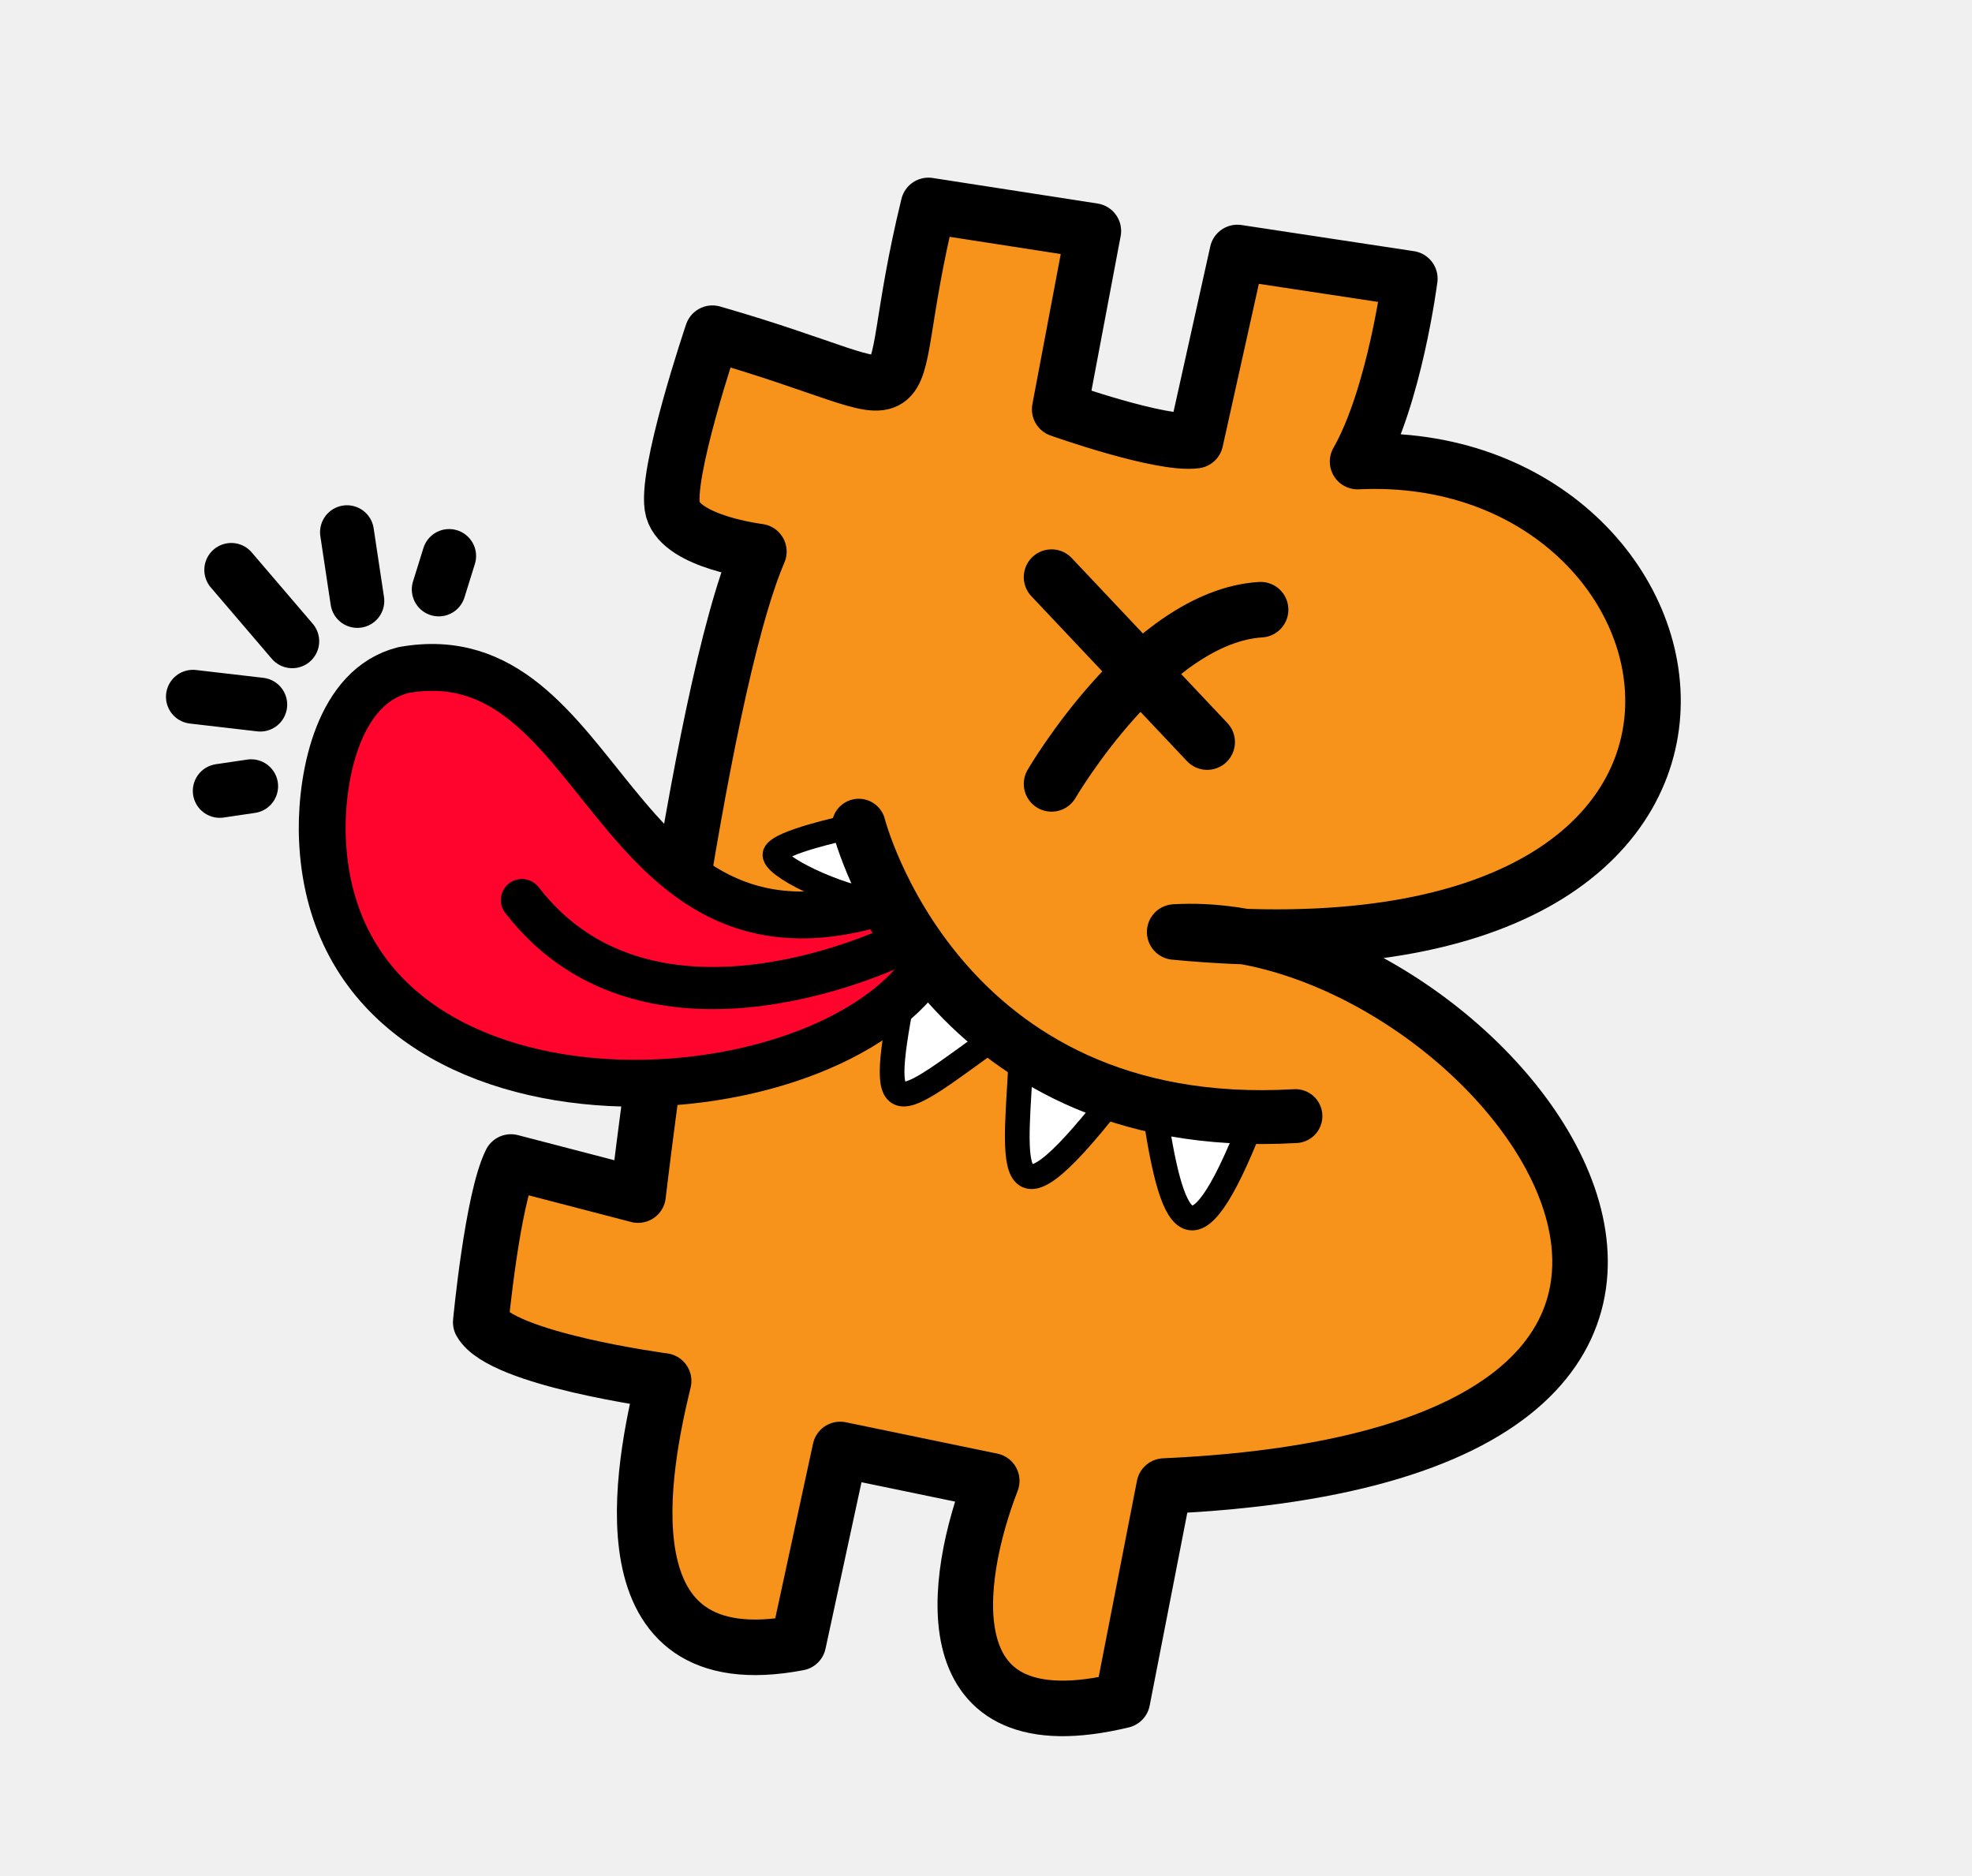
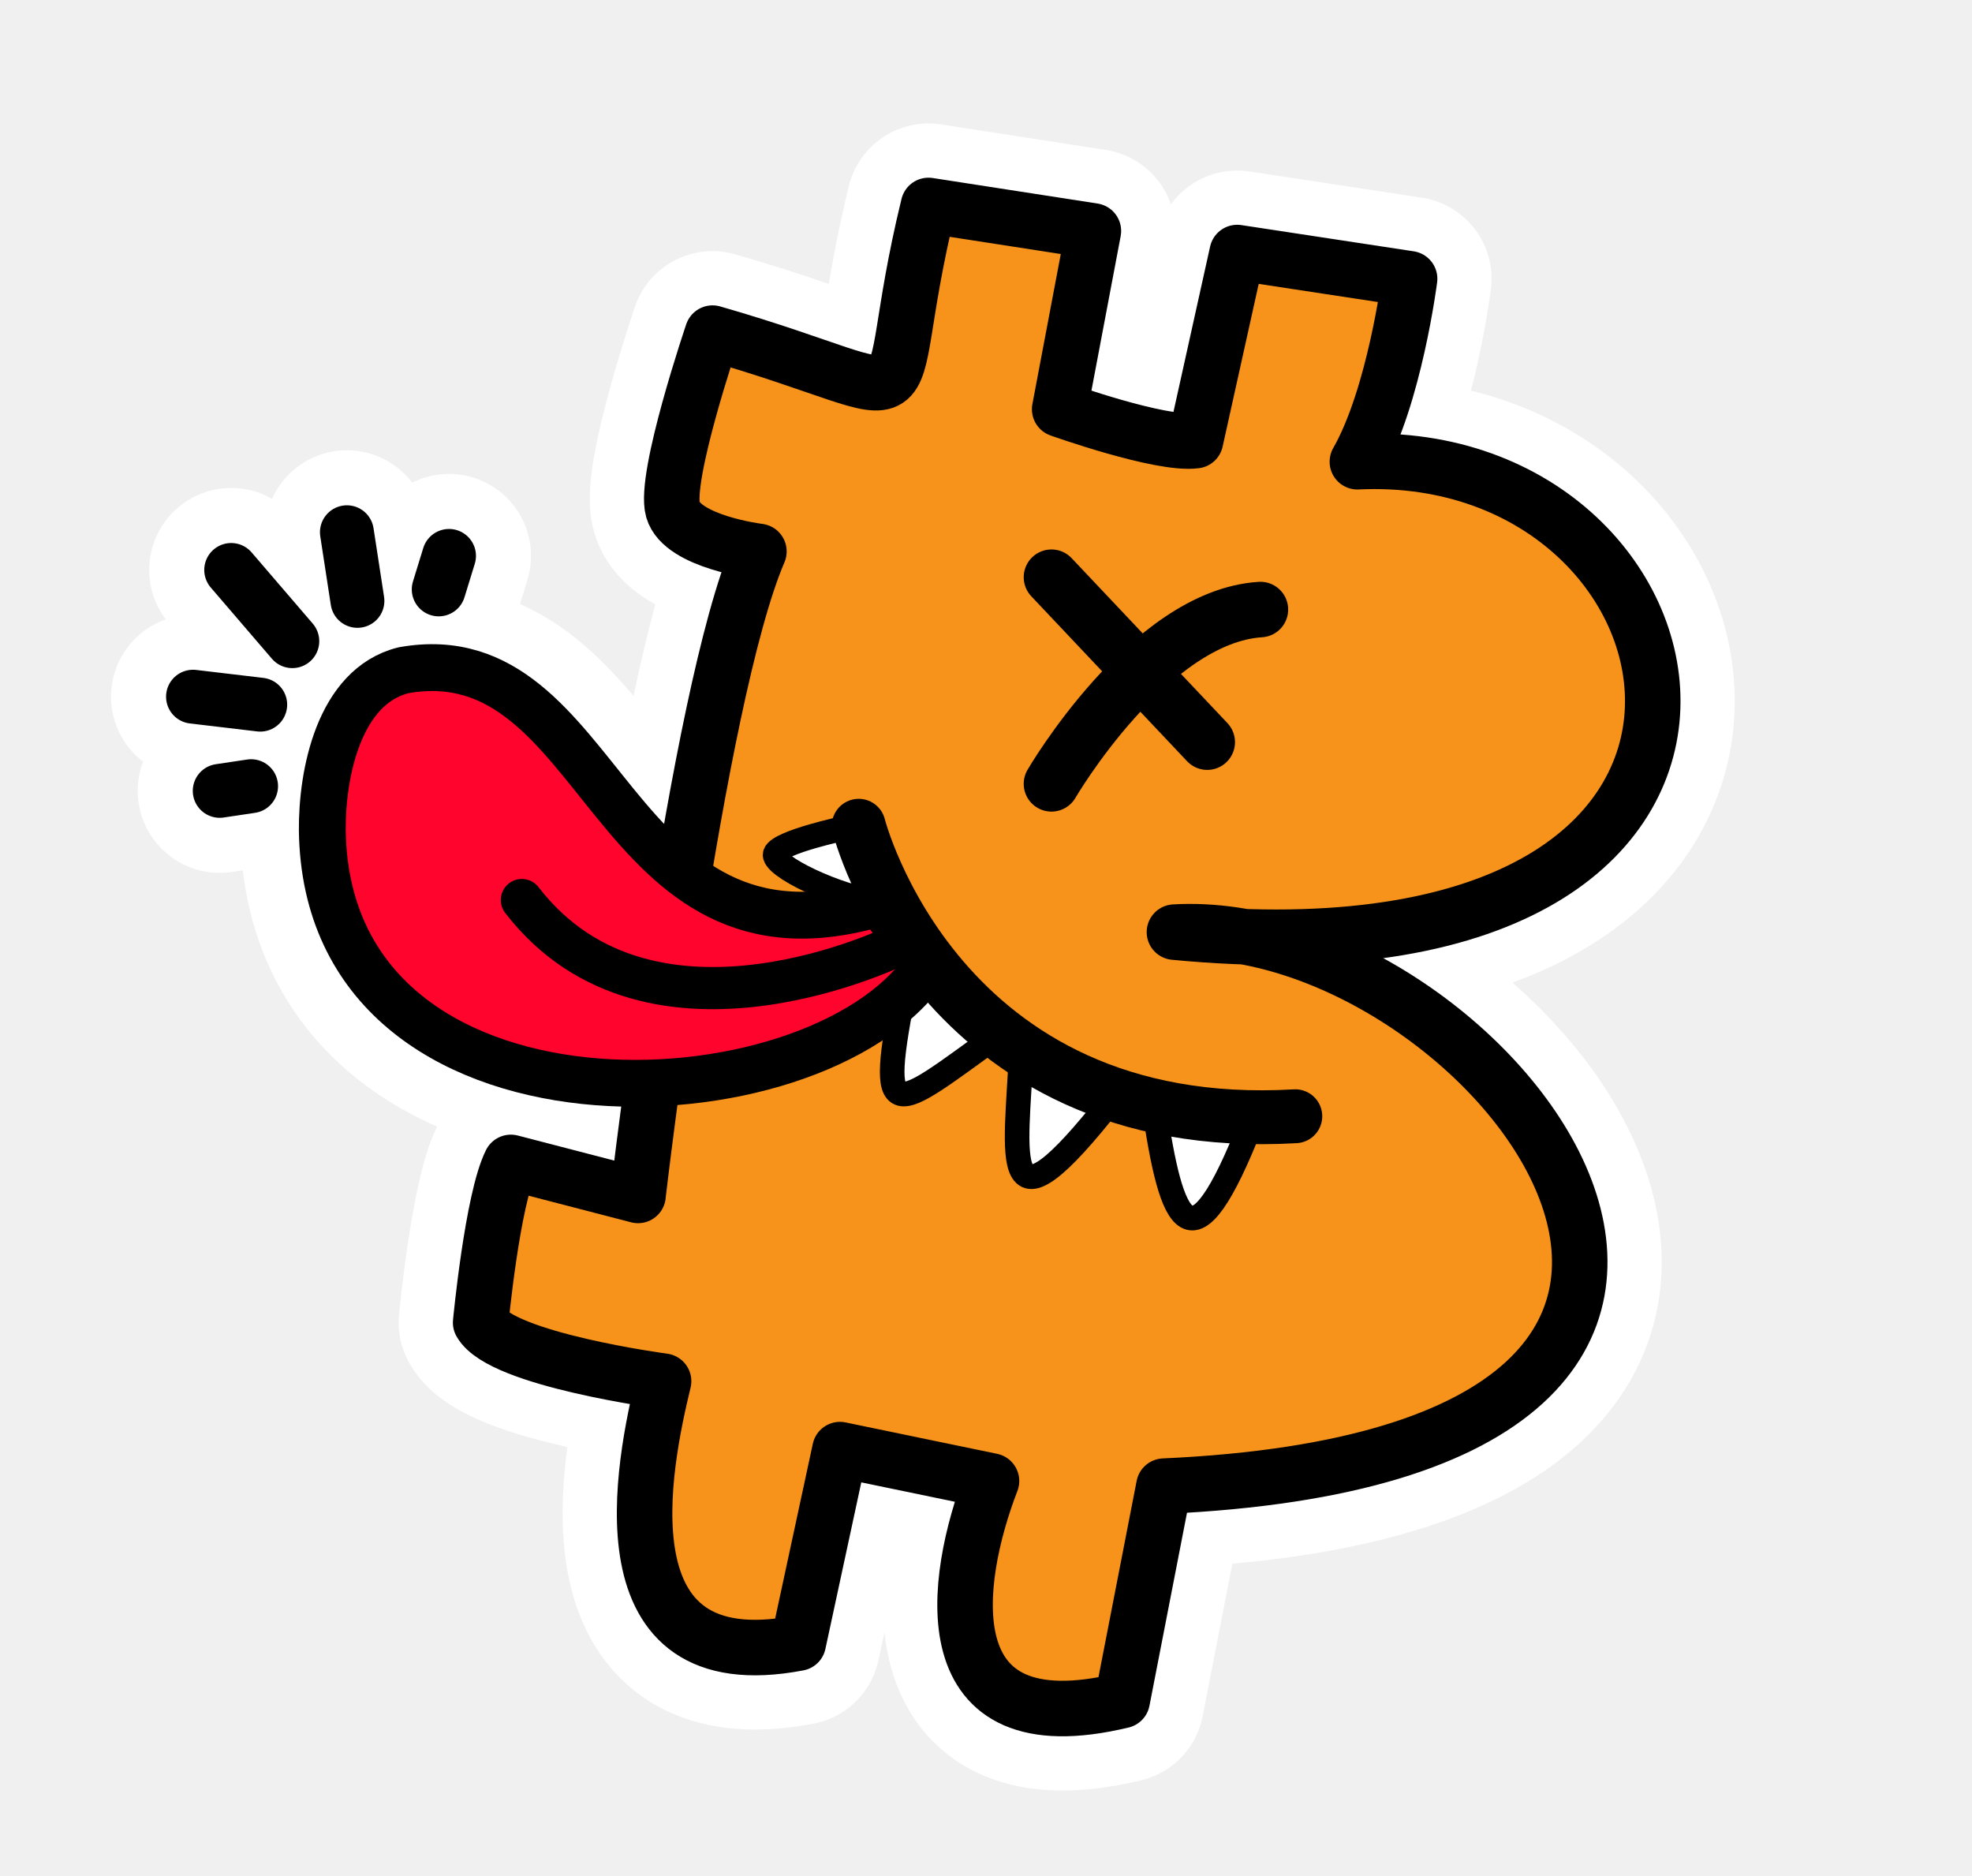
- <svg xmlns="http://www.w3.org/2000/svg" id="Layer_3" version="1.1" viewBox="0 0 841.89 800.55">
+ <svg xmlns="http://www.w3.org/2000/svg" version="1.1" viewBox="0 0 841.9 800.6">
  <defs>
    <style>
-       .st0, .st1, .st2 {
+       .cls-1, .cls-2, .cls-3 {
        fill: none;
      }

-       .st0, .st1, .st2, .st3, .st4, .st5 {
+       .cls-1, .cls-2, .cls-3, .cls-4, .cls-5, .cls-6 {
        stroke: #000;
+       }
+ 
+       .cls-1, .cls-2, .cls-3, .cls-4, .cls-5, .cls-6, .cls-7 {
        stroke-linecap: round;
        stroke-linejoin: round;
      }

-       .st0, .st5 {
-         stroke-width: 23.71px;
+       .cls-1, .cls-6 {
+         stroke-width: 23.7px;
      }

-       .st1 {
+       .cls-2 {
        stroke-width: 23px;
      }

-       .st2 {
+       .cls-3 {
        stroke-width: 18px;
      }

-       .st3 {
-         fill: #fff;
-         stroke-width: 10.54px;
+       .cls-4 {
+         stroke-width: 10.5px;
      }

-       .st4 {
+       .cls-4, .cls-7 {
+         fill: #fff;
+       }
+ 
+       .cls-5 {
        fill: #ff042c;
        stroke-width: 20px;
      }

-       .st5 {
+       .cls-6 {
        fill: #f7931a;
+       }
+ 
+       .cls-7 {
+         stroke: #fff;
+         stroke-width: 70px;
      }
    </style>
  </defs>
-   <path class="st5" d="M272.41,510.14s24.79-212.21,51.57-274.69c0,0-32.72-3.97-36.69-17.85-3.97-13.88,16.86-75.37,16.86-75.37,100.03,28.71,68.47,42.53,92.22-54.54l70.41,10.91-14.38,76.11s43.14,15.37,58.01,13.39l17.85-80.32,73.63,11.16s-6.45,50.33-22.31,78.09c156.82-7.47,205.04,227.99-78.09,200.81,132.83-7.79,314.03,222.2-4.46,236.51l-17.85,91.48c-82.58,19.93-72.09-51.52-55.78-93.71l-64.71-13.39-17.85,82.56c-85.4,16.29-66.11-76.35-57.52-111.81,0,0-69.17-9.17-78.09-25.04,0,0,4.96-52.56,12.89-68.42l54.29,14.13Z" />
-   <path class="st3" d="M360.67,353.46s-27.77,5.95-29.75,10.91c-1.98,4.96,26.77,18.84,44.62,20.82" />
-   <path class="st3" d="M386.45,419.9c-12.68,63.61-5.6,54.41,39.67,21.82l-30.74-28.76" />
-   <path class="st3" d="M436.04,448.66c-1.96,45.61-10.17,83.14,38.67,20.82" />
-   <path class="st3" d="M492.56,471.47c7.5,51.91,16.06,72.97,41.65,7.93" />
  <g>
-     <path class="st0" d="M448.93,334.62s41.65-71.4,89.25-74.37" />
-     <line class="st0" x1="448.93" y1="246.36" x2="515.37" y2="316.77" />
-   </g>
-   <path class="st4" d="M395.38,412.96c-47.6,69.83-255.92,78.48-257.83-58.52-.18-23.81,6.94-61.47,34.71-68.42,86.74-15.45,86.95,134.39,203.29,99.17l19.83,27.77Z" />
-   <path class="st2" d="M384.34,402.87s-106.16,53.08-161.51-18.66" />
-   <path class="st1" d="M366.62,352.47s33.72,132.88,186.43,123.96" />
-   <g>
-     <line class="st1" x1="124.77" y1="273.73" x2="98.73" y2="243.28" />
-     <line class="st1" x1="152.56" y1="256.52" x2="148.14" y2="227.18" />
-     <line class="st1" x1="187.31" y1="251.61" x2="191.75" y2="237.34" />
-     <line class="st1" x1="111.11" y1="300.77" x2="82.36" y2="297.43" />
-     <line class="st1" x1="107.22" y1="335.62" x2="93.82" y2="337.6" />
+     <g id="Layer_3">
+       <g>
+         <path class="cls-7" d="M272.4,510.1s24.8-212.2,51.6-274.7c0,0-32.7-4-36.7-17.8-4-13.9,16.9-75.4,16.9-75.4,100,28.7,68.5,42.5,92.2-54.5l70.4,10.9-14.4,76.1s43.1,15.4,58,13.4l17.8-80.3,73.6,11.2s-6.4,50.3-22.3,78.1c156.8-7.5,205,228-78.1,200.8,132.8-7.8,314,222.2-4.5,236.5l-17.8,91.5c-82.6,19.9-72.1-51.5-55.8-93.7l-64.7-13.4-17.8,82.6c-85.4,16.3-66.1-76.3-57.5-111.8,0,0-69.2-9.2-78.1-25,0,0,5-52.6,12.9-68.4l54.3,14.1Z" />
+         <path class="cls-7" d="M360.7,353.5s-27.8,5.9-29.7,10.9c-2,5,26.8,18.8,44.6,20.8" />
+         <path class="cls-7" d="M386.5,419.9c-12.7,63.6-5.6,54.4,39.7,21.8l-30.7-28.8" />
+         <path class="cls-7" d="M436,448.7c-2,45.6-10.2,83.1,38.7,20.8" />
+         <path class="cls-7" d="M492.6,471.5c7.5,51.9,16.1,73,41.6,7.9" />
+         <g>
+           <path class="cls-7" d="M448.9,334.6s41.6-71.4,89.2-74.4" />
+           <line class="cls-7" x1="448.9" y1="246.4" x2="515.4" y2="316.8" />
+         </g>
+         <path class="cls-7" d="M395.4,413c-47.6,69.8-255.9,78.5-257.8-58.5-.2-23.8,6.9-61.5,34.7-68.4,86.7-15.4,86.9,134.4,203.3,99.2l19.8,27.8Z" />
+         <path class="cls-7" d="M384.3,402.9s-106.2,53.1-161.5-18.7" />
+         <path class="cls-7" d="M366.6,352.5s33.7,132.9,186.4,124" />
+         <g>
+           <line class="cls-7" x1="124.8" y1="273.7" x2="98.7" y2="243.3" />
+           <line class="cls-7" x1="152.6" y1="256.5" x2="148.1" y2="227.2" />
+           <line class="cls-7" x1="187.3" y1="251.6" x2="191.7" y2="237.3" />
+           <line class="cls-7" x1="111.1" y1="300.8" x2="82.4" y2="297.4" />
+           <line class="cls-7" x1="107.2" y1="335.6" x2="93.8" y2="337.6" />
+         </g>
+       </g>
+       <g>
+         <path class="cls-6" d="M272.4,510.1s24.8-212.2,51.6-274.7c0,0-32.7-4-36.7-17.8-4-13.9,16.9-75.4,16.9-75.4,100,28.7,68.5,42.5,92.2-54.5l70.4,10.9-14.4,76.1s43.1,15.4,58,13.4l17.8-80.3,73.6,11.2s-6.4,50.3-22.3,78.1c156.8-7.5,205,228-78.1,200.8,132.8-7.8,314,222.2-4.5,236.5l-17.8,91.5c-82.6,19.9-72.1-51.5-55.8-93.7l-64.7-13.4-17.8,82.6c-85.4,16.3-66.1-76.3-57.5-111.8,0,0-69.2-9.2-78.1-25,0,0,5-52.6,12.9-68.4l54.3,14.1Z" />
+         <path class="cls-4" d="M360.7,353.5s-27.8,5.9-29.7,10.9c-2,5,26.8,18.8,44.6,20.8" />
+         <path class="cls-4" d="M386.5,419.9c-12.7,63.6-5.6,54.4,39.7,21.8l-30.7-28.8" />
+         <path class="cls-4" d="M436,448.7c-2,45.6-10.2,83.1,38.7,20.8" />
+         <path class="cls-4" d="M492.6,471.5c7.5,51.9,16.1,73,41.6,7.9" />
+         <g>
+           <path class="cls-1" d="M448.9,334.6s41.6-71.4,89.2-74.4" />
+           <line class="cls-1" x1="448.9" y1="246.4" x2="515.4" y2="316.8" />
+         </g>
+         <path class="cls-5" d="M395.4,413c-47.6,69.8-255.9,78.5-257.8-58.5-.2-23.8,6.9-61.5,34.7-68.4,86.7-15.4,86.9,134.4,203.3,99.2l19.8,27.8Z" />
+         <path class="cls-3" d="M384.3,402.9s-106.2,53.1-161.5-18.7" />
+         <path class="cls-2" d="M366.6,352.5s33.7,132.9,186.4,124" />
+         <g>
+           <line class="cls-2" x1="124.8" y1="273.7" x2="98.7" y2="243.3" />
+           <line class="cls-2" x1="152.6" y1="256.5" x2="148.1" y2="227.2" />
+           <line class="cls-2" x1="187.3" y1="251.6" x2="191.7" y2="237.3" />
+           <line class="cls-2" x1="111.1" y1="300.8" x2="82.4" y2="297.4" />
+           <line class="cls-2" x1="107.2" y1="335.6" x2="93.8" y2="337.6" />
+         </g>
+       </g>
+     </g>
  </g>
</svg>
